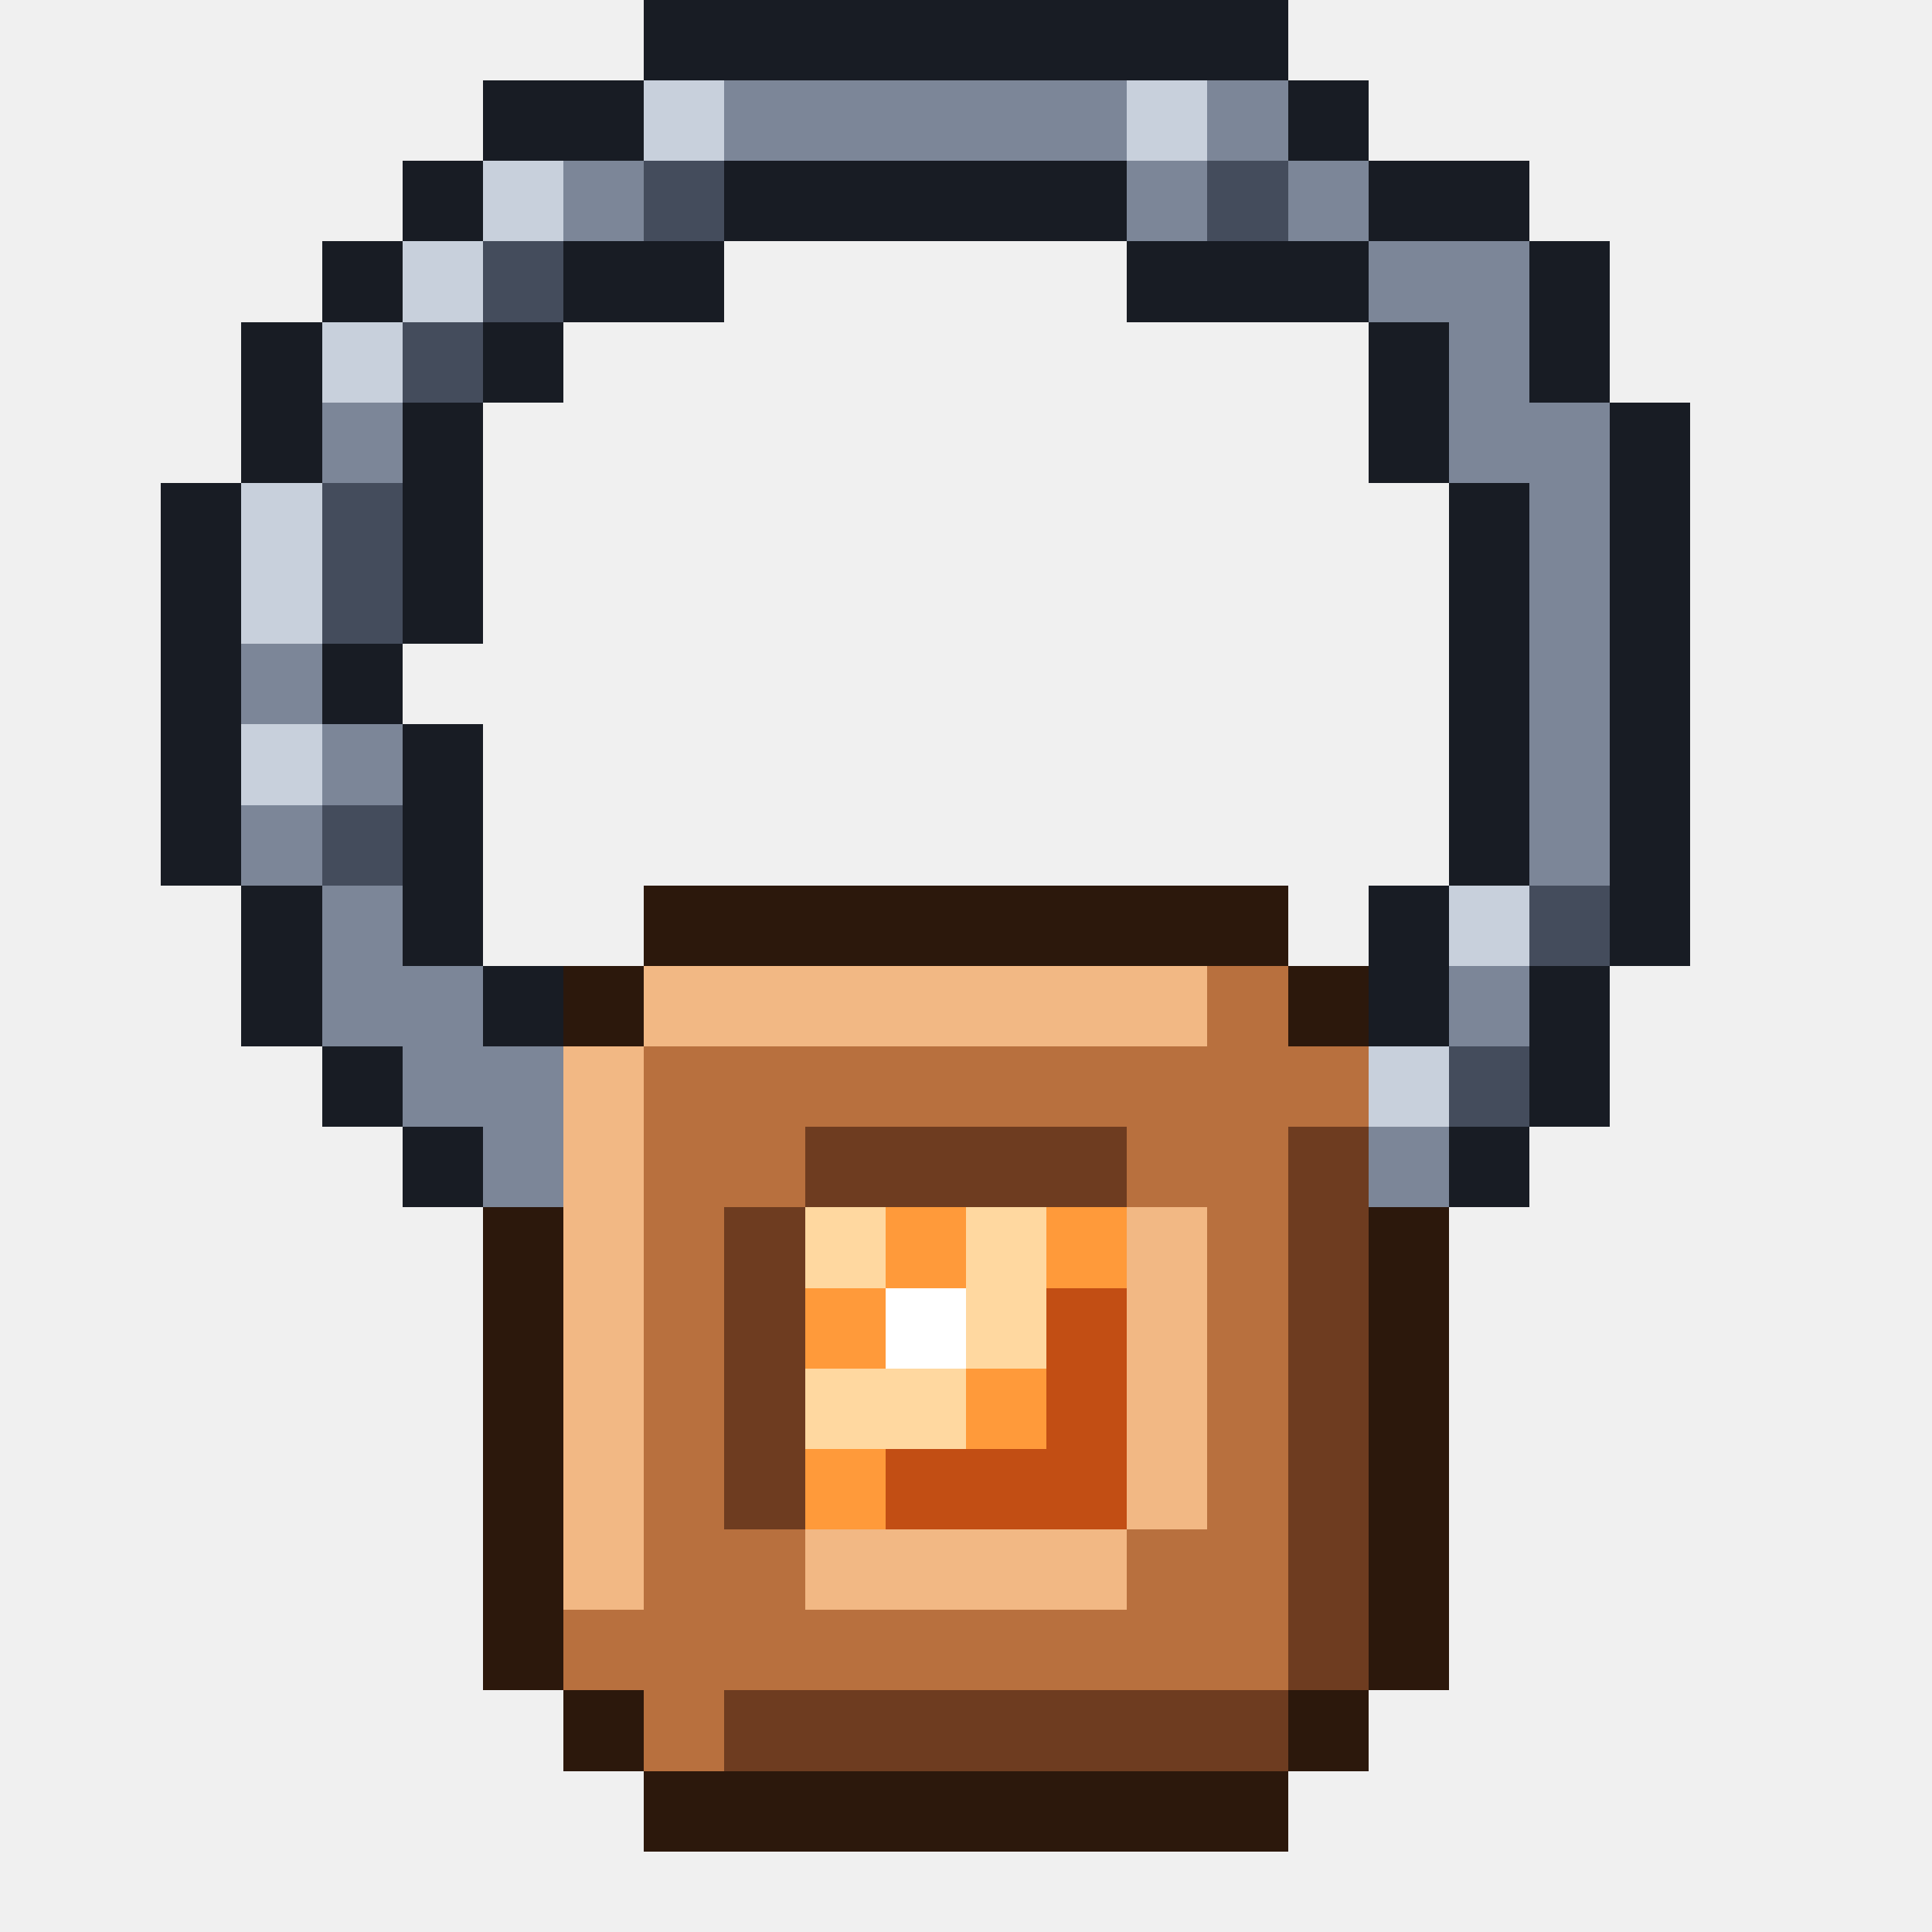
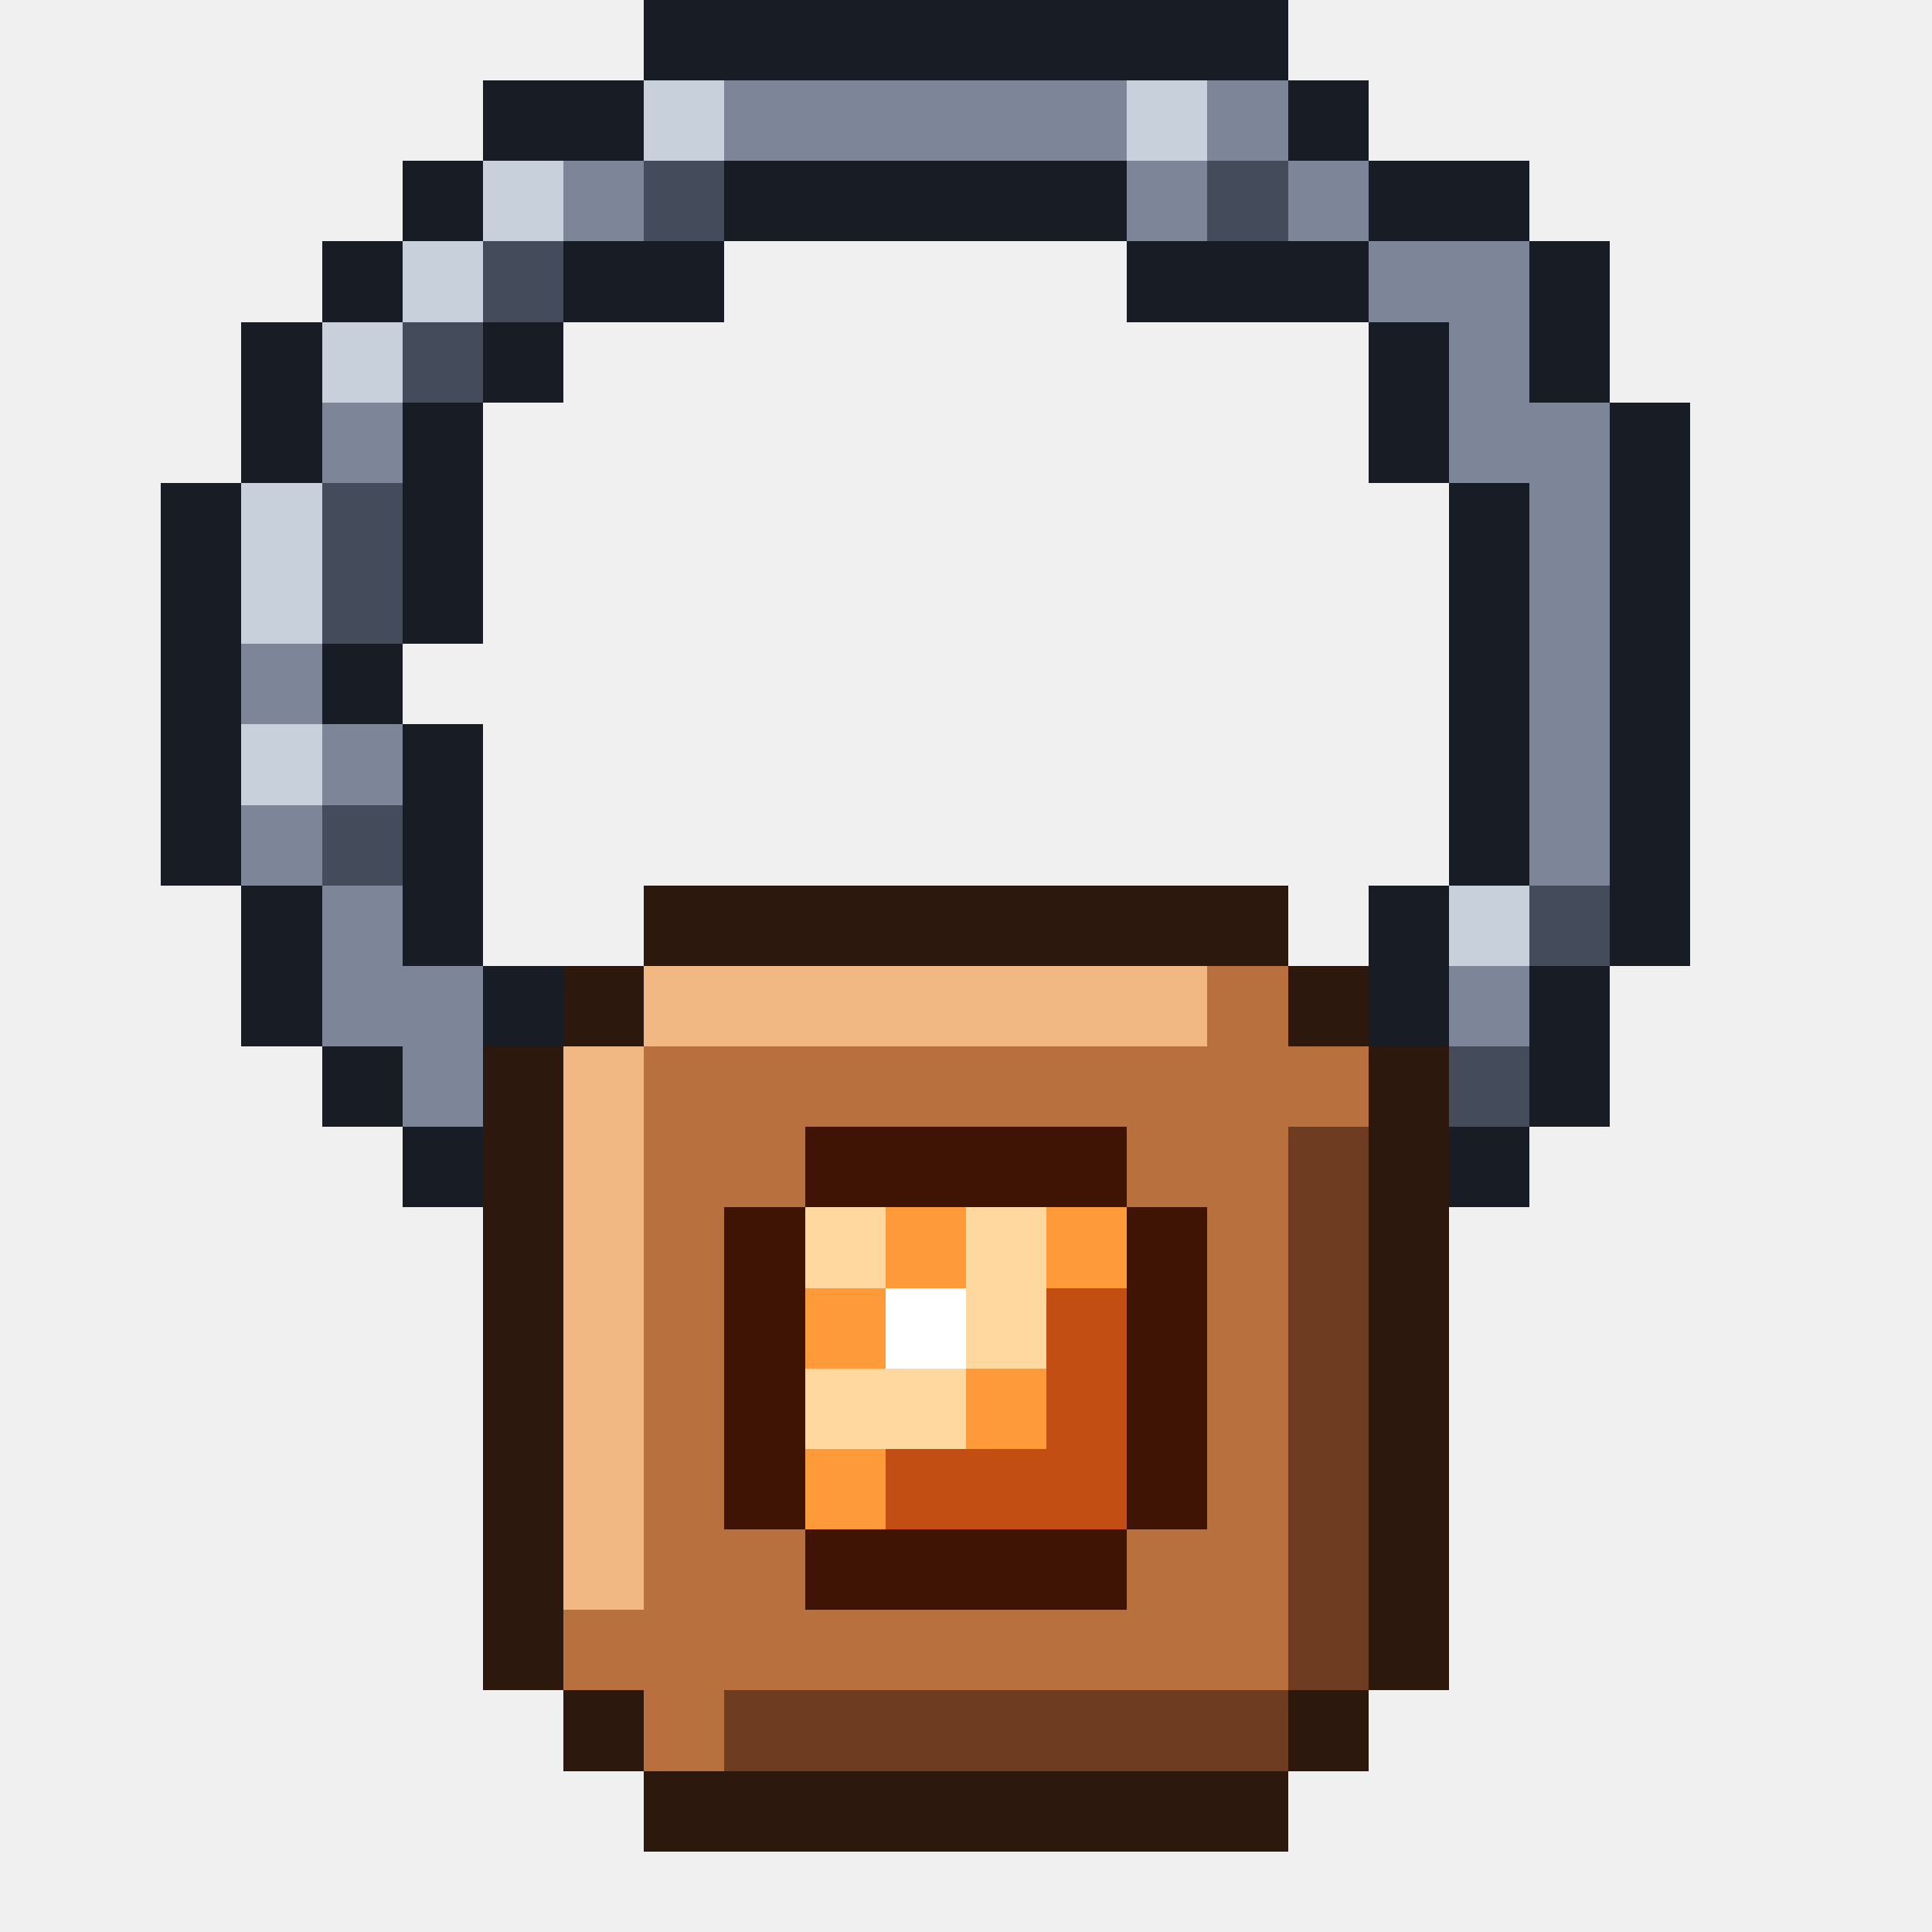
<svg xmlns="http://www.w3.org/2000/svg" viewBox="0 0 24 24" shape-rendering="crispEdges">
  <path fill="#181c24" d="M8 0h8v1h-8zM6 1h2v1h-2zM16 1h1v1h-1zM5 2h1v1h-1zM9 2h5v1h-5zM17 2h2v1h-2zM4 3h1v1h-1zM7 3h2v1h-2zM14 3h3v1h-3zM19 3h1v1h-1zM3 4h1v1h-1zM6 4h1v1h-1zM17 4h1v1h-1zM19 4h1v1h-1zM3 5h1v1h-1zM5 5h1v1h-1zM17 5h1v1h-1zM20 5h1v1h-1zM2 6h1v1h-1zM5 6h1v1h-1zM18 6h1v1h-1zM20 6h1v1h-1zM2 7h1v1h-1zM5 7h1v1h-1zM18 7h1v1h-1zM20 7h1v1h-1zM2 8h1v1h-1zM4 8h1v1h-1zM18 8h1v1h-1zM20 8h1v1h-1zM2 9h1v1h-1zM5 9h1v1h-1zM18 9h1v1h-1zM20 9h1v1h-1zM2 10h1v1h-1zM5 10h1v1h-1zM18 10h1v1h-1zM20 10h1v1h-1zM3 11h1v1h-1zM5 11h1v1h-1zM17 11h1v1h-1zM20 11h1v1h-1zM3 12h1v1h-1zM6 12h1v1h-1zM17 12h1v1h-1zM19 12h1v1h-1zM4 13h1v1h-1zM19 13h1v1h-1zM5 14h1v1h-1zM18 14h1v1h-1z" />
-   <path fill="#c8d0dc" d="M8 1h1v1h-1zM14 1h1v1h-1zM6 2h1v1h-1zM5 3h1v1h-1zM4 4h1v1h-1zM3 6h1v1h-1zM3 7h1v1h-1zM3 9h1v1h-1zM18 11h1v1h-1zM17 13h1v1h-1z" />
-   <path fill="#7c8698" d="M9 1h5v1h-5zM15 1h1v1h-1zM7 2h1v1h-1zM14 2h1v1h-1zM16 2h1v1h-1zM17 3h2v1h-2zM18 4h1v1h-1zM4 5h1v1h-1zM18 5h2v1h-2zM19 6h1v1h-1zM19 7h1v1h-1zM3 8h1v1h-1zM19 8h1v1h-1zM4 9h1v1h-1zM19 9h1v1h-1zM3 10h1v1h-1zM19 10h1v1h-1zM4 11h1v1h-1zM4 12h2v1h-2zM18 12h1v1h-1zM5 13h2v1h-2zM6 14h1v1h-1zM17 14h1v1h-1z" />
+   <path fill="#c8d0dc" d="M8 1h1v1h-1zM14 1h1v1h-1zM6 2h1v1h-1zM5 3h1v1h-1zM4 4h1v1h-1zM3 6h1v1h-1zM3 7h1v1h-1zM3 9h1v1h-1zM18 11h1v1h-1z" />
+   <path fill="#7c8698" d="M9 1h5v1h-5zM15 1h1v1h-1zM7 2h1v1h-1zM14 2h1v1h-1zM16 2h1v1h-1zM17 3h2v1h-2zM18 4h1v1h-1zM4 5h1v1h-1zM18 5h2v1h-2zM19 6h1v1h-1zM19 7h1v1h-1zM3 8h1v1h-1zM19 8h1v1h-1zM4 9h1v1h-1zM19 9h1v1h-1zM3 10h1v1h-1zM19 10h1v1h-1zM4 11h1v1h-1zM4 12h2v1h-2zM18 12h1v1h-1zM5 13h1v1h-1z" />
  <path fill="#444c5c" d="M8 2h1v1h-1zM15 2h1v1h-1zM6 3h1v1h-1zM5 4h1v1h-1zM4 6h1v1h-1zM4 7h1v1h-1zM4 10h1v1h-1zM19 11h1v1h-1zM18 13h1v1h-1z" />
-   <path fill="#2c180c" d="M8 11h8v1h-8zM7 12h1v1h-1zM16 12h1v1h-1zM6 15h1v1h-1zM17 15h1v1h-1zM6 16h1v1h-1zM17 16h1v1h-1zM6 17h1v1h-1zM17 17h1v1h-1zM6 18h1v1h-1zM17 18h1v1h-1zM6 19h1v1h-1zM17 19h1v1h-1zM6 20h1v1h-1zM17 20h1v1h-1zM7 21h1v1h-1zM16 21h1v1h-1zM8 22h8v1h-8z" />
-   <path fill="#f2b884" d="M8 12h7v1h-7zM7 13h1v1h-1zM7 14h1v1h-1zM7 15h1v1h-1zM14 15h1v1h-1zM7 16h1v1h-1zM14 16h1v1h-1zM7 17h1v1h-1zM14 17h1v1h-1zM7 18h1v1h-1zM14 18h1v1h-1zM7 19h1v1h-1zM10 19h4v1h-4z" />
+   <path fill="#2c180c" d="M8 11h8v1h-8zM7 12h1v1h-1zM16 12h1v1h-1zM6 13h1v1h-1zM17 13h1v1h-1zM6 14h1v1h-1zM17 14h1v1h-1zM6 15h1v1h-1zM17 15h1v1h-1zM6 16h1v1h-1zM17 16h1v1h-1zM6 17h1v1h-1zM17 17h1v1h-1zM6 18h1v1h-1zM17 18h1v1h-1zM6 19h1v1h-1zM17 19h1v1h-1zM6 20h1v1h-1zM17 20h1v1h-1zM7 21h1v1h-1zM16 21h1v1h-1zM8 22h8v1h-8z" />
+   <path fill="#f2b884" d="M8 12h7v1h-7zM7 13h1v1h-1zM7 14h1v1h-1zM7 15h1v1h-1zM7 16h1v1h-1zM7 17h1v1h-1zM7 18h1v1h-1zM7 19h1v1h-1z" />
  <path fill="#b8703e" d="M15 12h1v1h-1zM8 13h9v1h-9zM8 14h2v1h-2zM14 14h2v1h-2zM8 15h1v1h-1zM15 15h1v1h-1zM8 16h1v1h-1zM15 16h1v1h-1zM8 17h1v1h-1zM15 17h1v1h-1zM8 18h1v1h-1zM15 18h1v1h-1zM8 19h2v1h-2zM14 19h2v1h-2zM7 20h9v1h-9zM8 21h1v1h-1z" />
-   <path fill="#6e3c20" d="M10 14h4v1h-4zM16 14h1v1h-1zM9 15h1v1h-1zM16 15h1v1h-1zM9 16h1v1h-1zM16 16h1v1h-1zM9 17h1v1h-1zM16 17h1v1h-1zM9 18h1v1h-1zM16 18h1v1h-1zM16 19h1v1h-1zM16 20h1v1h-1zM9 21h7v1h-7z" />
+   <path fill="#401404" d="M10 14h4v1h-4zM9 15h1v1h-1zM14 15h1v1h-1zM9 16h1v1h-1zM14 16h1v1h-1zM9 17h1v1h-1zM14 17h1v1h-1zM9 18h1v1h-1zM14 18h1v1h-1zM10 19h4v1h-4z" />
+   <path fill="#6e3c20" d="M16 14h1v1h-1zM16 15h1v1h-1zM16 16h1v1h-1zM16 17h1v1h-1zM16 18h1v1h-1zM16 19h1v1h-1zM16 20h1v1h-1zM9 21h7v1h-7z" />
  <path fill="#ffd8a0" d="M10 15h1v1h-1zM12 15h1v1h-1zM12 16h1v1h-1zM10 17h2v1h-2z" />
  <path fill="#ff9a3a" d="M11 15h1v1h-1zM13 15h1v1h-1zM10 16h1v1h-1zM12 17h1v1h-1zM10 18h1v1h-1z" />
  <path fill="#ffffff" d="M11 16h1v1h-1z" />
  <path fill="#c24e14" d="M13 16h1v1h-1zM13 17h1v1h-1zM11 18h3v1h-3z" />
</svg>
